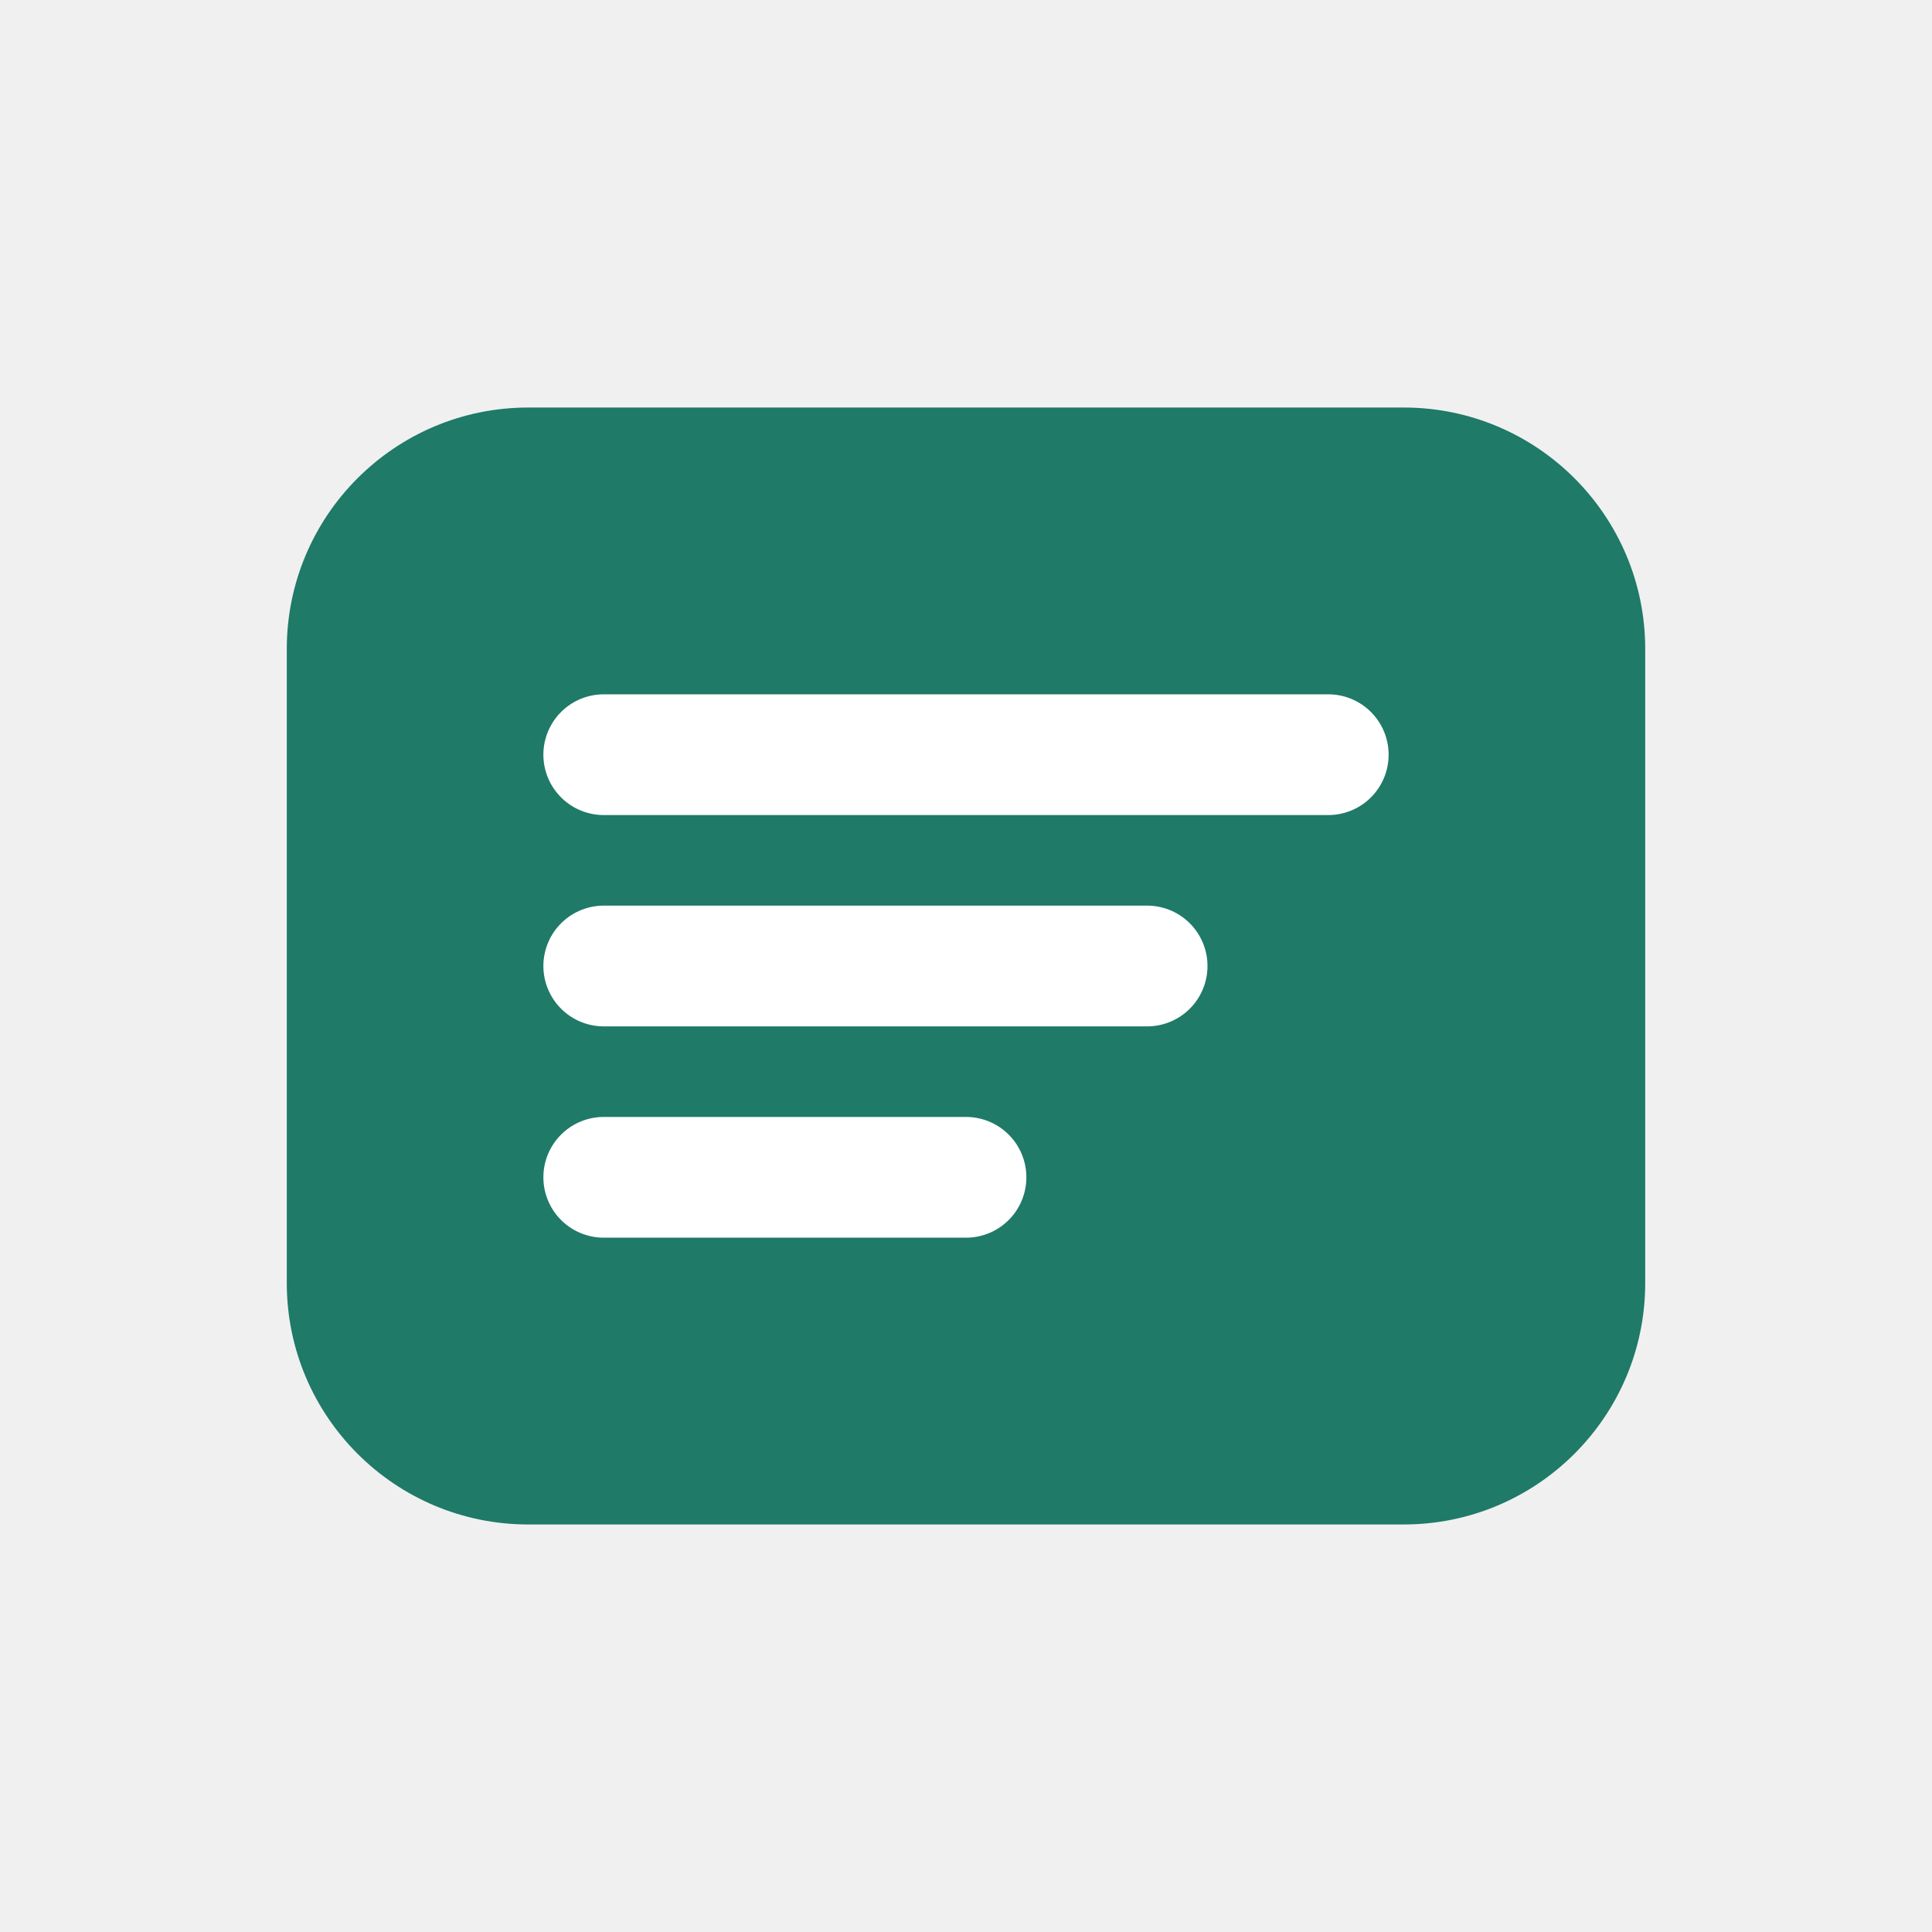
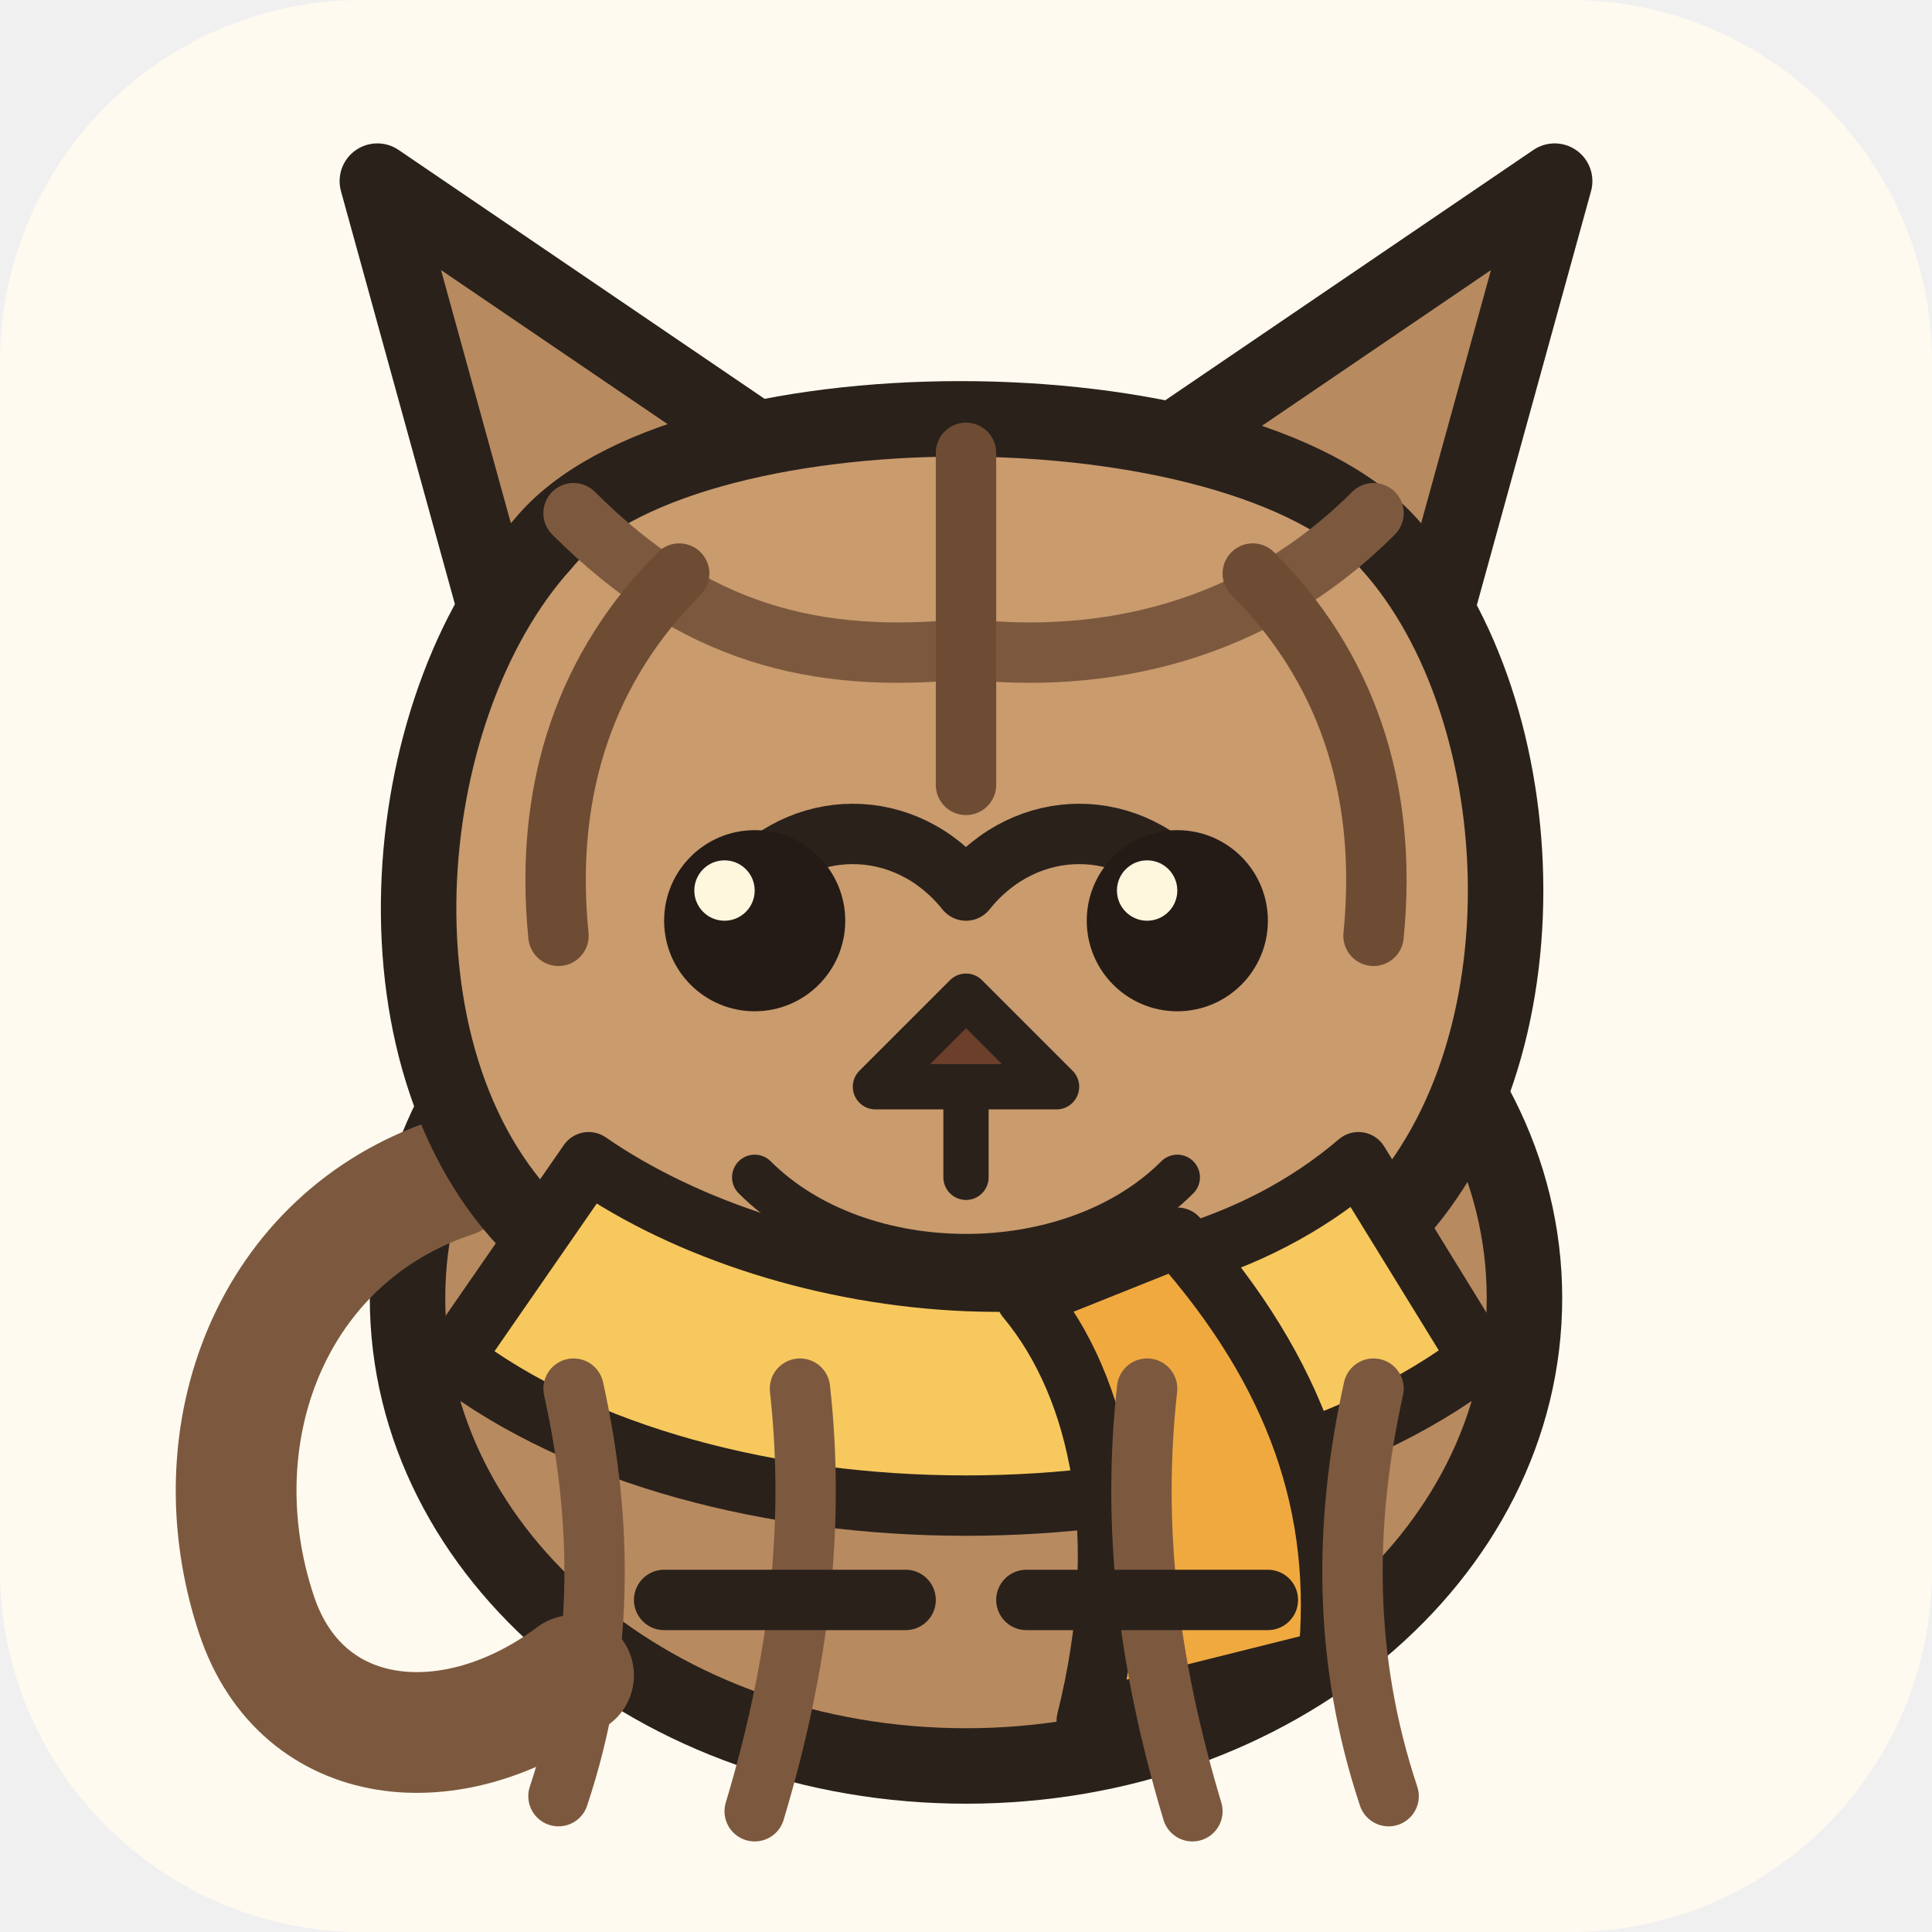
- <svg xmlns="http://www.w3.org/2000/svg" width="128" height="128" viewBox="0 0 128 128" role="img" aria-label="Tab Closer">
-   <rect x="19" y="27" width="90" height="74" rx="16" fill="#1f7a68" />
-   <path d="M40 50h48M40 64h36M40 78h24" stroke="#fff" stroke-width="8" stroke-linecap="round" />
+ <svg xmlns="http://www.w3.org/2000/svg" viewBox="0 0 128 128" role="img" aria-label="scarf tabby cat icon">
+   <rect width="128" height="128" rx="24" fill="#fffaf0" />
+   <ellipse cx="64" cy="86" rx="37" ry="31" fill="#b88a5f" stroke="#2a211b" stroke-width="5" />
+   <path d="M30 78c-12 4-17 17-13 29 3 9 13 10 21 4" fill="none" stroke="#7c593e" stroke-width="8" stroke-linecap="round" />
+   <path d="M33 41 25 12l25 17M95 41l8-29-25 17" fill="#b88a5f" stroke="#2a211b" stroke-width="5" stroke-linejoin="round" />
+   <path d="M36 36c9-11 46-11 56 0 10 11 11 35-1 46-12 12-42 12-55 0-12-11-10-35 0-46Z" fill="#c99b6d" stroke="#2a211b" stroke-width="5" />
+   <path d="M38 34c8 8 16 10 26 9 9 1 19-1 27-9" fill="none" stroke="#7c593e" stroke-width="4" stroke-linecap="round" />
+   <path d="M45 38c-6 6-9 14-8 24M83 38c6 6 9 14 8 24M64 30v22" fill="none" stroke="#6e4b33" stroke-width="4" stroke-linecap="round" />
+   <path d="M49 59c4-5 11-5 15 0M79 59c-4-5-11-5-15 0" fill="none" stroke="#2a211b" stroke-width="4" stroke-linecap="round" />
+   <circle cx="50" cy="61" r="6" fill="#241b16" />
+   <circle cx="78" cy="61" r="6" fill="#241b16" />
+   <circle cx="48" cy="59" r="2" fill="#fff6de" />
+   <circle cx="76" cy="59" r="2" fill="#fff6de" />
+   <path d="M64 66 58 72h12Z" fill="#6b3f2a" stroke="#2a211b" stroke-width="3" stroke-linejoin="round" />
+   <path d="M64 73v5M50 78c7 7 21 7 28 0" fill="none" stroke="#2a211b" stroke-width="3" stroke-linecap="round" />
+   <path d="M39 77c13 9 37 12 51 0l8 13c-17 13-51 13-68 0Z" fill="#f7c85e" stroke="#2a211b" stroke-width="4" stroke-linejoin="round" />
+   <path d="M68 86c5 6 7 16 4 28l16-4c1-10-2-19-10-28Z" fill="#f0a93f" stroke="#2a211b" stroke-width="4" stroke-linejoin="round" />
+   <path d="M38 92c2 9 2 18-1 27M53 92c1 9 0 18-3 28M76 92c-1 9 0 18 3 28M91 92c-2 9-2 18 1 27" fill="none" stroke="#7c593e" stroke-width="4" stroke-linecap="round" />
+   <path d="M44 106h16M68 106h16" stroke="#2a211b" stroke-width="4" stroke-linecap="round" />
</svg>
